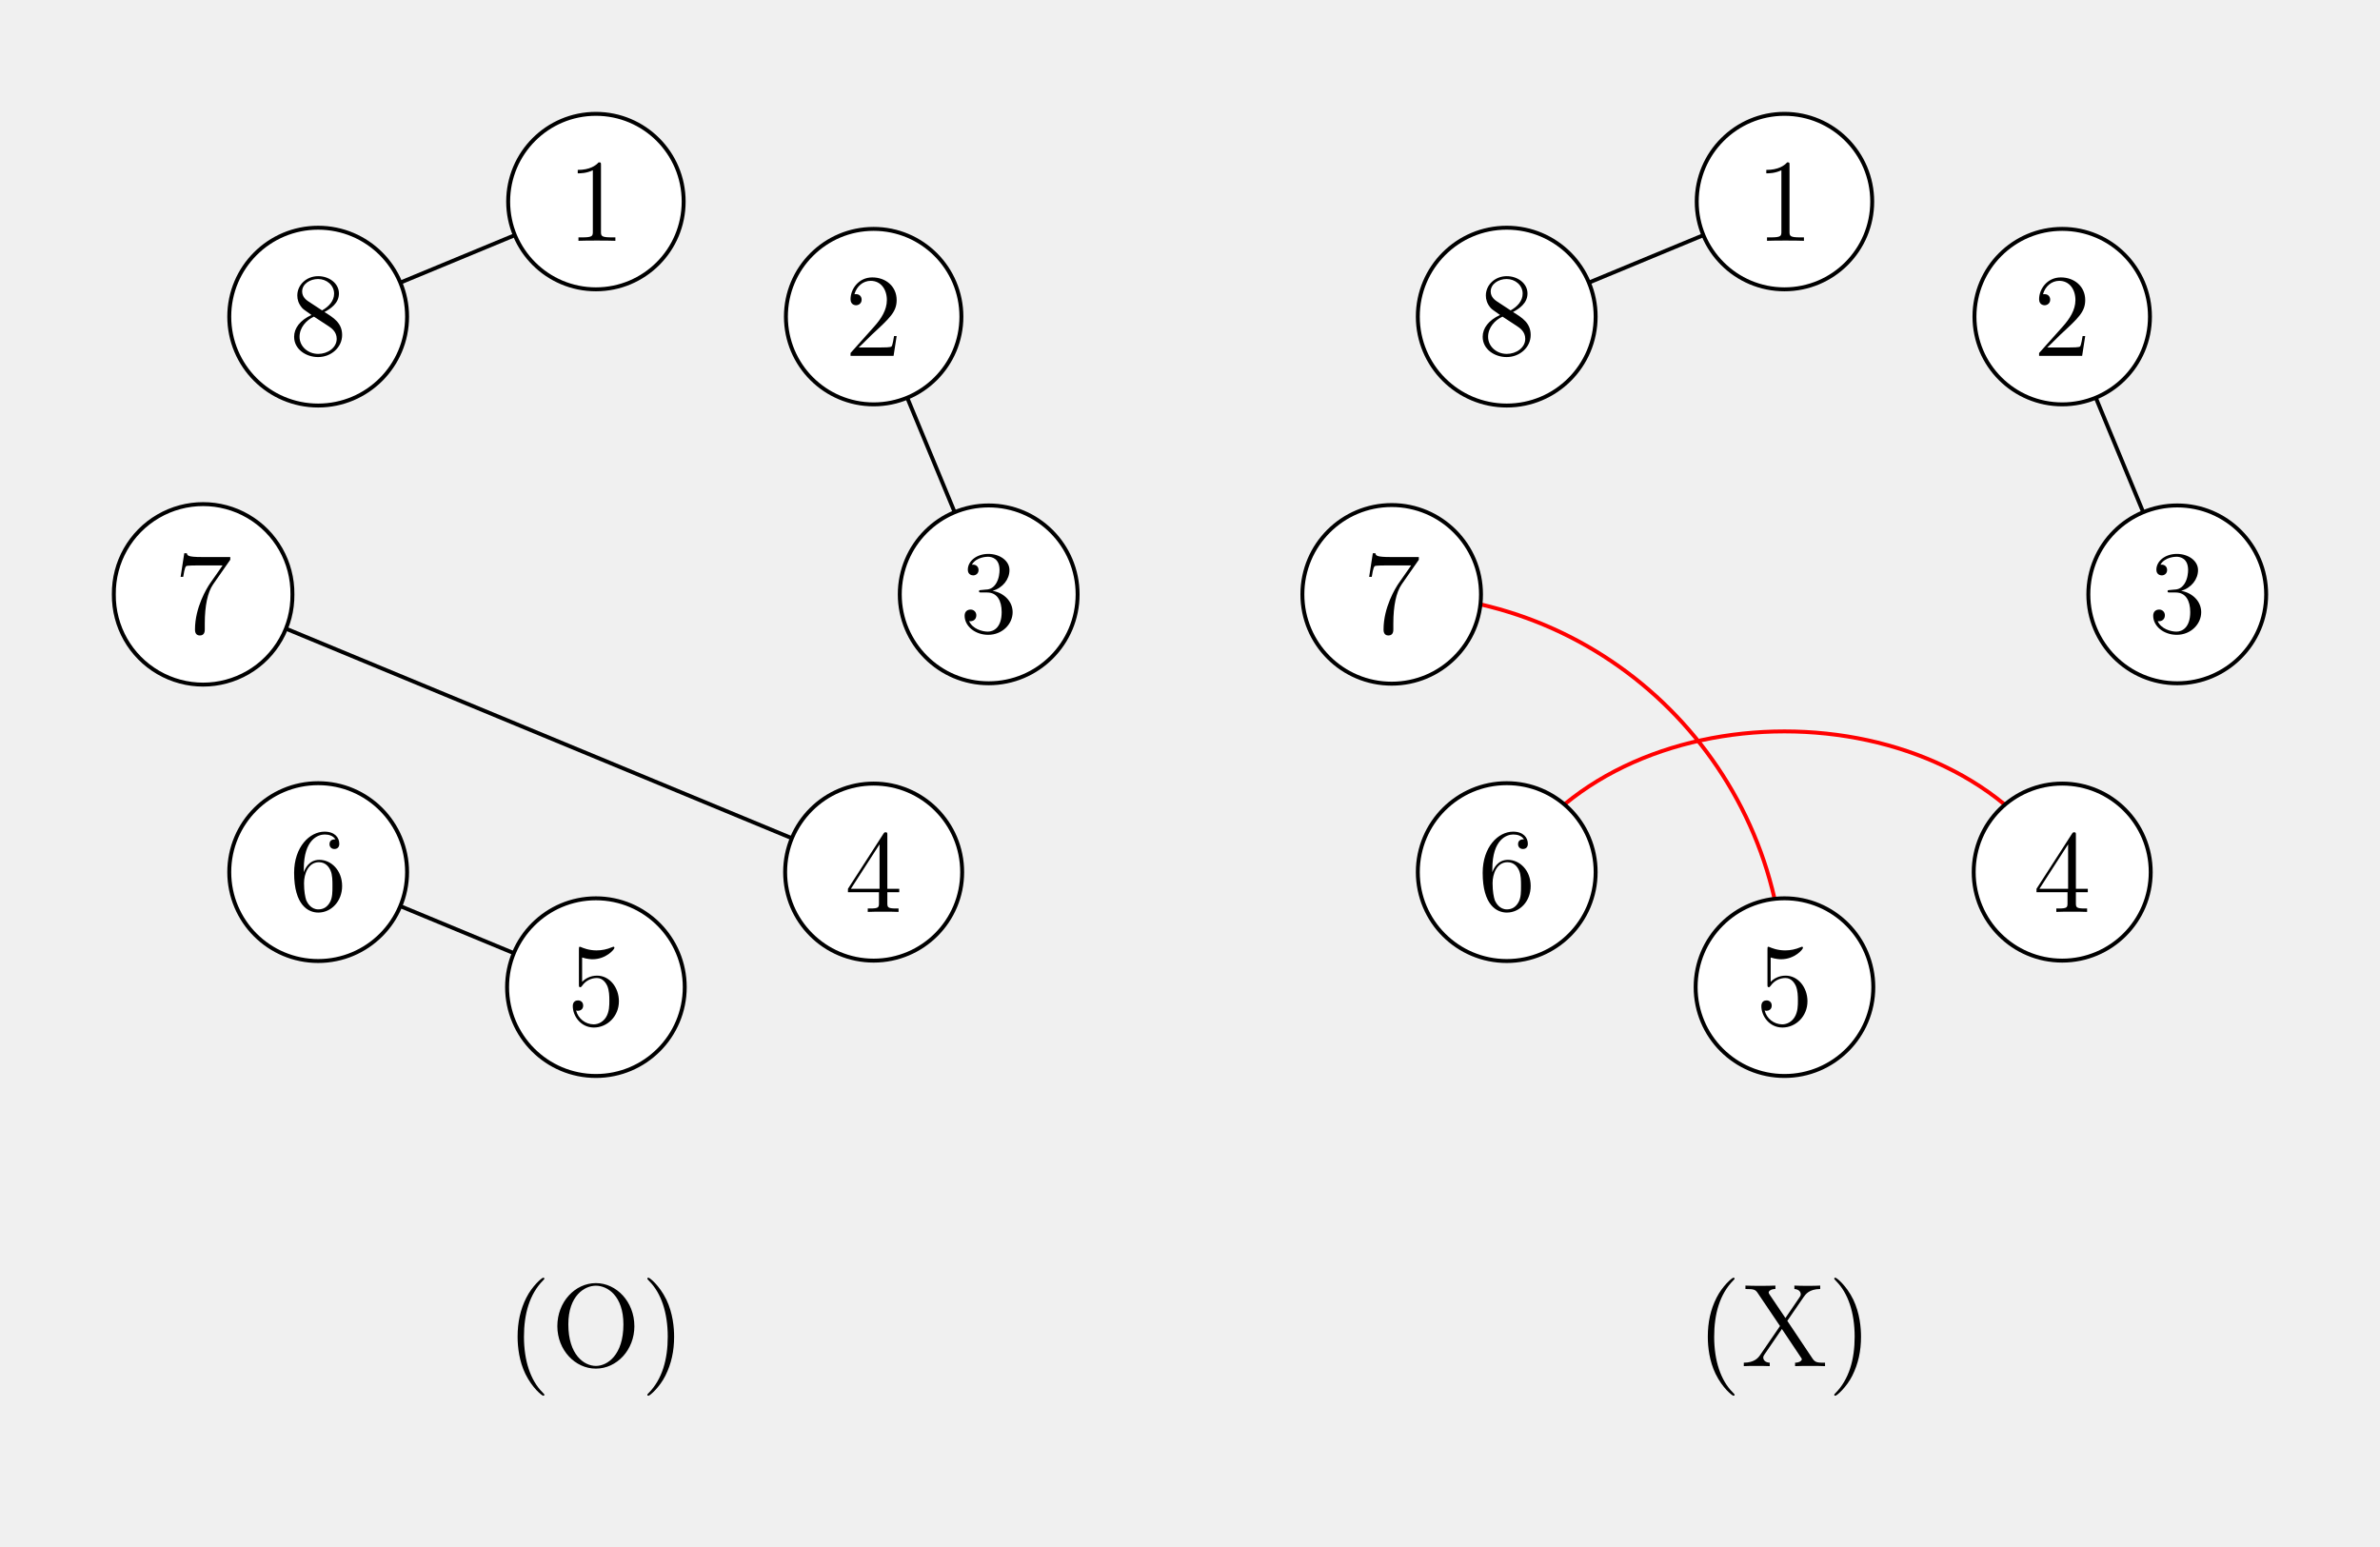
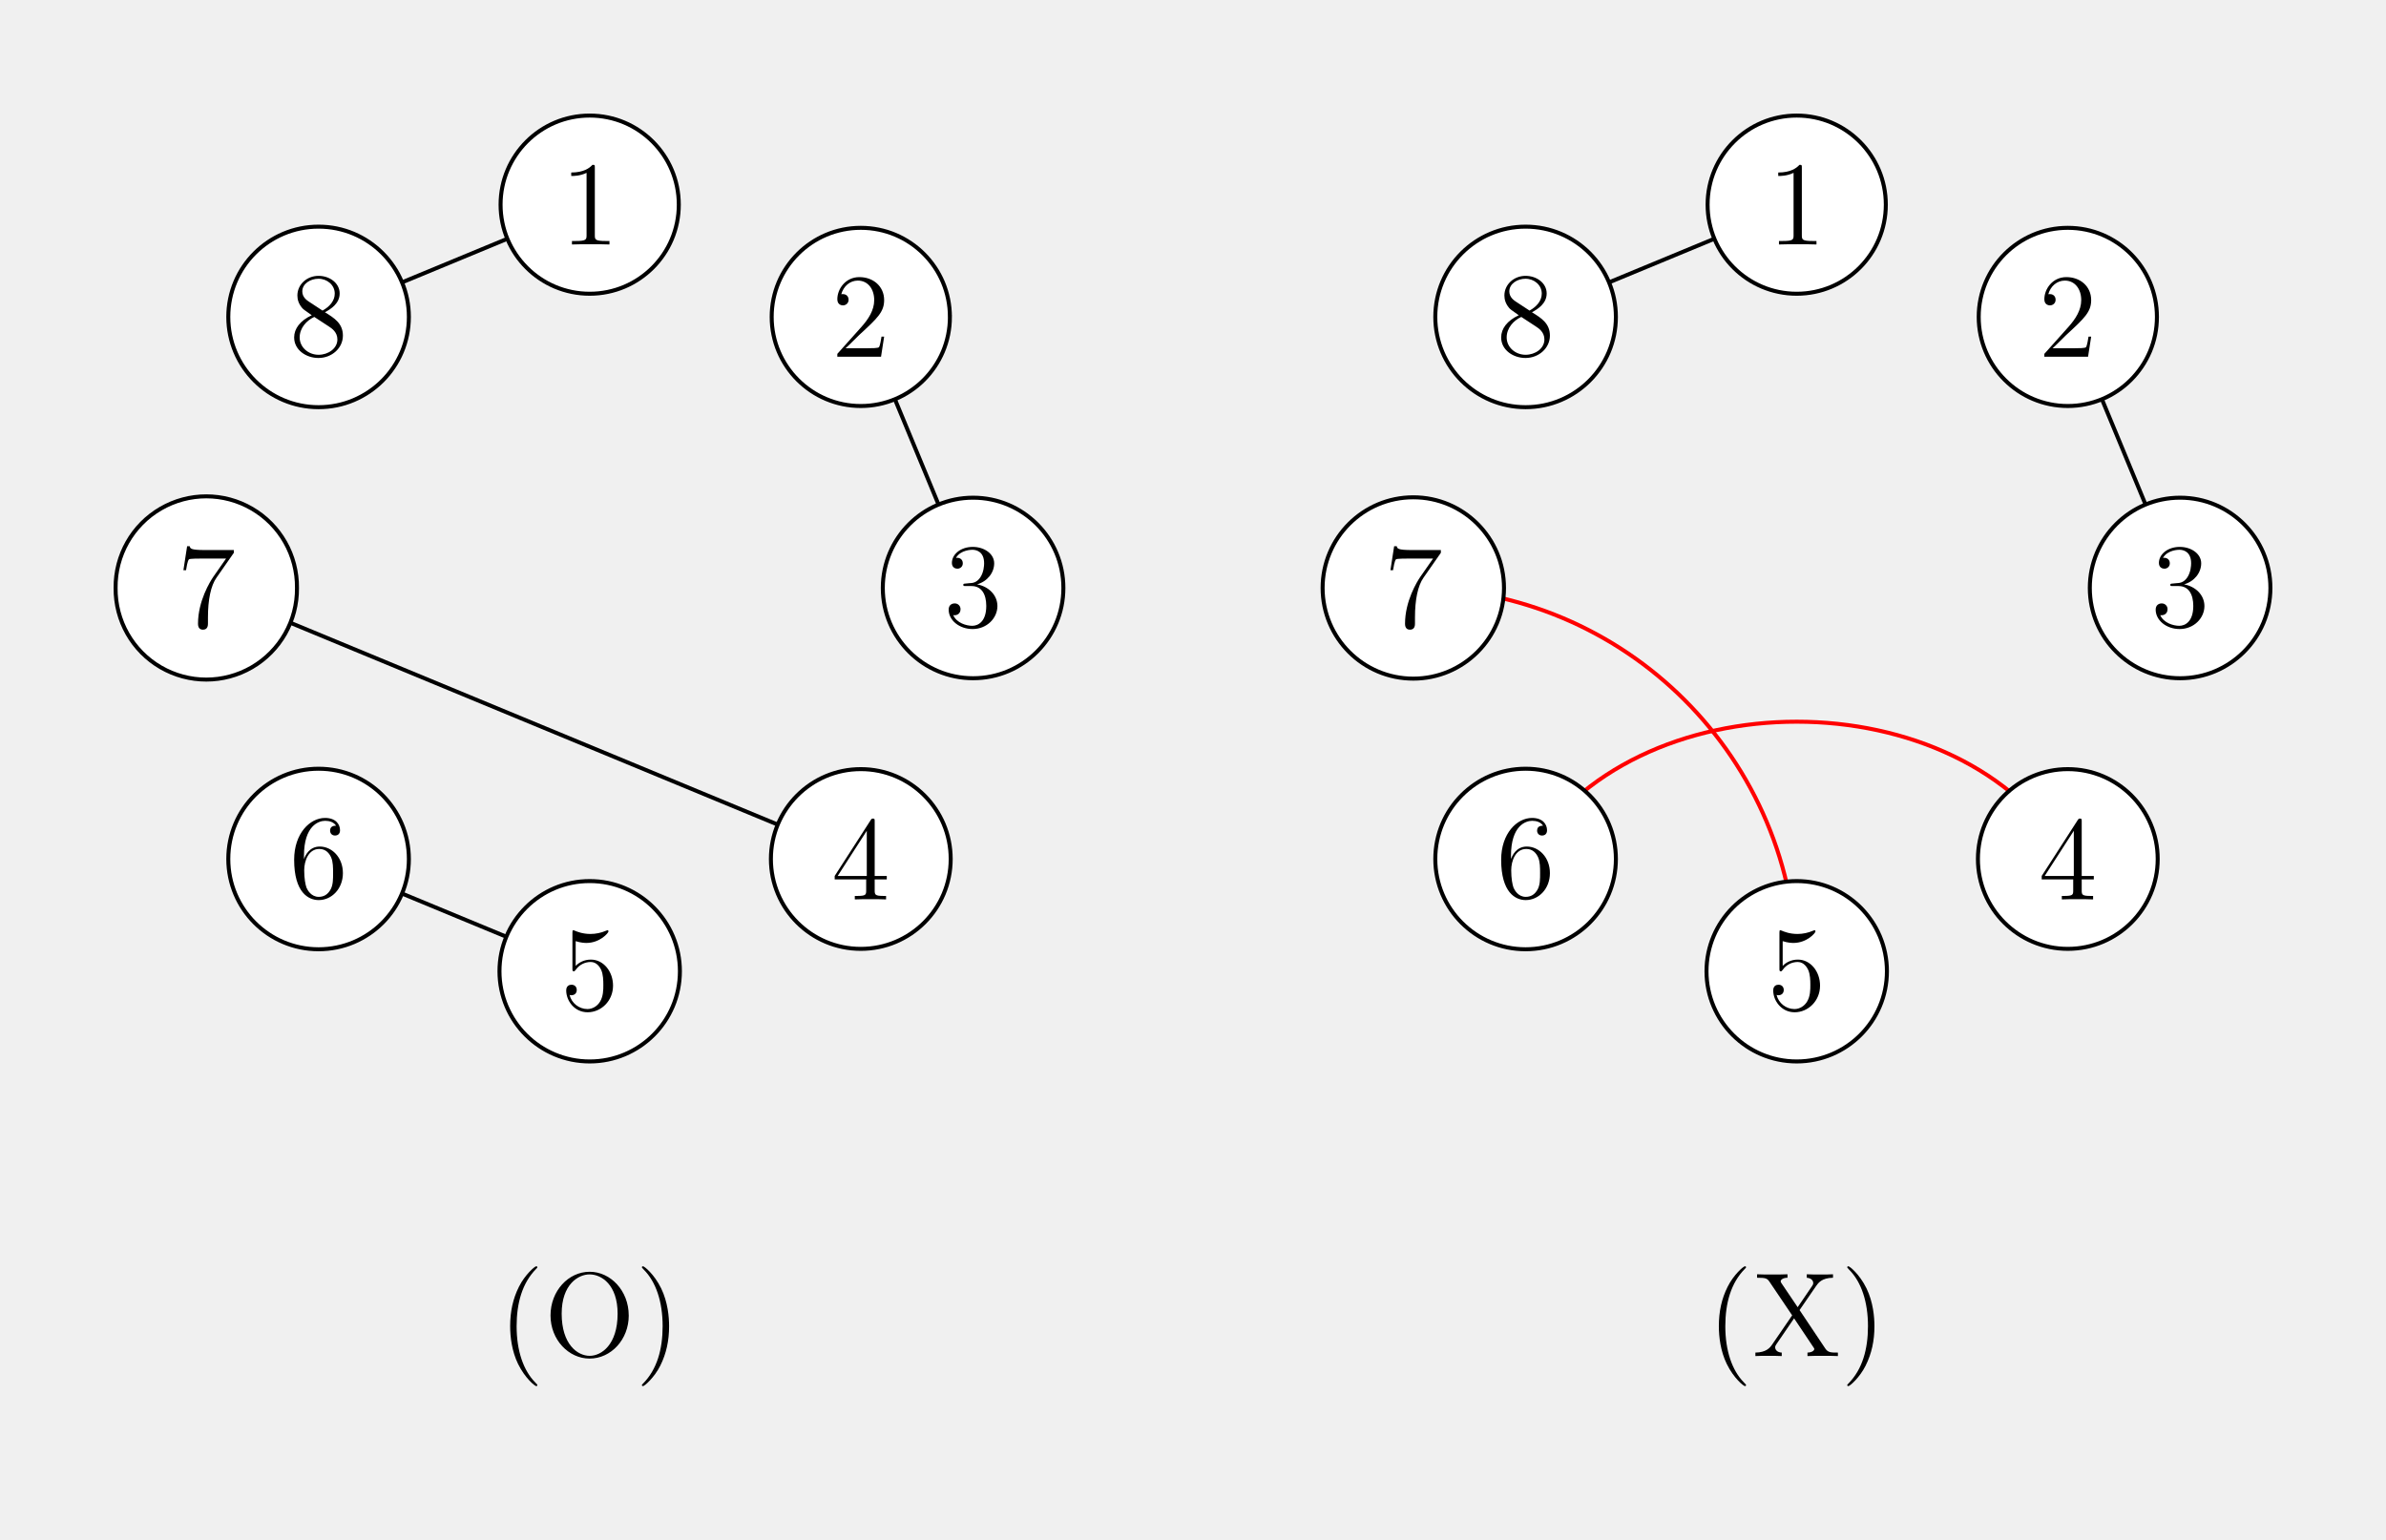
- <svg xmlns="http://www.w3.org/2000/svg" xmlns:xlink="http://www.w3.org/1999/xlink" width="321.649" height="209.062" viewBox="-72 -72 241.237 156.796">
+ <svg xmlns="http://www.w3.org/2000/svg" xmlns:xlink="http://www.w3.org/1999/xlink" width="317.53" height="204.943" viewBox="-72 -72 238.147 153.707">
  <defs>
    <path id="h" d="M5.356-1.985c0-1.219-.86-1.757-1.793-2.33.597-.324 1.47-.874 1.47-1.878 0-1.04-1.004-1.757-2.104-1.757-1.184 0-2.116.873-2.116 1.96 0 .407.12.813.454 1.22.132.155.144.167.98.753C1.088-3.479.49-2.678.49-1.805.49-.538 1.698.25 2.917.25c1.327 0 2.439-.98 2.439-2.236M4.543-6.18c0 .73-.526 1.315-1.22 1.698l-1.386-.909c-.156-.107-.634-.418-.634-1.004 0-.777.813-1.267 1.614-1.267.86 0 1.626.621 1.626 1.482m.263 4.579c0 .909-.92 1.53-1.877 1.53-1.016 0-1.889-.741-1.889-1.733 0-.933.682-1.686 1.459-2.045l1.446.945c.311.203.861.574.861 1.303" />
    <path id="e" d="M5.26-2.403c0-1.423-.956-2.606-2.211-2.606-.682 0-1.208.299-1.519.633V-6.85c.514.167.933.179 1.064.179 1.351 0 2.212-.992 2.212-1.16 0-.047-.024-.107-.096-.107 0 0-.047 0-.155.048A3.9 3.9 0 0 1 3-7.568c-.79 0-1.351-.239-1.578-.334-.084-.036-.12-.036-.12-.036-.096 0-.096.071-.096.263v3.55c0 .216 0 .287.144.287.06 0 .072-.012.191-.155.335-.49.897-.777 1.495-.777.633 0 .944.586 1.04.789.203.466.215 1.052.215 1.506s0 1.136-.335 1.674c-.263.43-.73.73-1.255.73A1.85 1.85 0 0 1 .92-1.483c.06.023.131.035.19.035.204 0 .527-.12.527-.526 0-.334-.227-.526-.526-.526-.215 0-.526.108-.526.574 0 1.016.813 2.176 2.14 2.176 1.35 0 2.534-1.136 2.534-2.654" />
    <path id="d" d="M5.523-1.997v-.346H4.316v-5.44c0-.227 0-.287-.168-.287-.095 0-.131 0-.227.144L.323-2.343v.346h3.144v1.088c0 .443-.024.562-.897.562h-.239V0c.275-.024 1.22-.024 1.554-.024s1.292 0 1.567.024v-.347h-.24c-.86 0-.896-.12-.896-.562v-1.088zm-1.996-.346H.622L3.527-6.85z" />
    <path id="j" d="M8.452-4.053c0-2.475-1.817-4.363-3.897-4.363-2.128 0-3.91 1.912-3.91 4.363C.646-1.626 2.452.251 4.544.251c2.14 0 3.91-1.9 3.91-4.304m-1.112-.18c0 3.11-1.625 4.21-2.785 4.21-1.22 0-2.798-1.149-2.798-4.21 0-2.928 1.662-3.92 2.786-3.92 1.184 0 2.797 1.028 2.797 3.92" />
    <path id="a" d="M4.902 0v-.347H4.53c-1.052 0-1.088-.143-1.088-.574v-6.742c0-.275 0-.287-.239-.287-.287.323-.885.765-2.116.765v.347c.275 0 .873 0 1.53-.311v6.228c0 .43-.036.574-1.088.574h-.37V0c.322-.024 1.482-.024 1.877-.024s1.542 0 1.865.024" />
    <path id="i" d="M3.885 2.905c0-.036 0-.06-.203-.263-1.195-1.207-1.865-3.18-1.865-5.619 0-2.32.562-4.316 1.949-5.726.12-.108.12-.132.12-.168 0-.071-.06-.095-.108-.095-.156 0-1.136.86-1.722 2.032-.61 1.207-.884 2.487-.884 3.957 0 1.064.167 2.487.789 3.766.705 1.435 1.685 2.212 1.817 2.212.048 0 .107-.024.107-.096" />
    <path id="k" d="M3.371-2.977c0-.908-.12-2.39-.789-3.778C1.877-8.189.897-8.966.765-8.966c-.048 0-.107.024-.107.095 0 .036 0 .06.203.263 1.195 1.208 1.865 3.18 1.865 5.62 0 2.319-.562 4.315-1.949 5.726-.12.107-.12.131-.12.167 0 .072.06.096.108.096C.921 3 1.901 2.14 2.487.968c.61-1.22.884-2.51.884-3.945" />
    <path id="g" d="M5.679-7.424V-7.7H2.798c-1.447 0-1.471-.156-1.519-.383h-.263L.646-5.69h.263c.035-.215.143-.956.298-1.088.096-.071.993-.071 1.16-.071h2.535L3.634-5.033c-.322.466-1.53 2.427-1.53 4.674 0 .132 0 .61.49.61.502 0 .502-.466.502-.622v-.597c0-1.782.287-3.168.85-3.97z" />
    <path id="f" d="M5.356-2.439c0-1.59-1.112-2.654-2.307-2.654-1.064 0-1.459.92-1.579 1.255v-.322c0-3.025 1.471-3.503 2.117-3.503.43 0 .86.131 1.087.49-.143 0-.597 0-.597.49 0 .263.179.49.49.49.299 0 .502-.18.502-.526 0-.621-.454-1.231-1.494-1.231C2.068-7.95.49-6.408.49-3.778.49-.49 1.925.252 2.941.252c1.303 0 2.415-1.137 2.415-2.69m-.98-.012c0 .61 0 1.148-.228 1.602-.298.574-.729.777-1.207.777-.753 0-1.112-.67-1.22-.92-.107-.311-.227-.897-.227-1.734 0-.944.43-2.128 1.507-2.128.657 0 1.004.443 1.183.849.192.442.192 1.04.192 1.554" />
    <path id="c" d="M5.356-2.044c0-1.1-.885-1.961-2.032-2.164 1.04-.3 1.71-1.172 1.71-2.104 0-.945-.981-1.638-2.14-1.638-1.196 0-2.081.73-2.081 1.602 0 .478.37.574.55.574.25 0 .538-.18.538-.538 0-.383-.287-.55-.55-.55-.072 0-.096 0-.132.012.455-.813 1.579-.813 1.638-.813.395 0 1.172.18 1.172 1.35 0 .228-.036.897-.383 1.411-.358.526-.765.562-1.088.574l-.358.036c-.203.012-.251.024-.251.132 0 .12.06.12.275.12h.55c1.016 0 1.47.836 1.47 1.984 0 1.566-.813 1.984-1.399 1.984-.574 0-1.554-.275-1.9-1.064.382.06.729-.155.729-.586a.565.565 0 0 0-.586-.585c-.287 0-.598.167-.598.621C.49-.622 1.554.251 2.881.251c1.423 0 2.475-1.088 2.475-2.295" />
    <path id="b" d="M5.26-2.008h-.263c-.036.203-.131.86-.25 1.052-.084.107-.766.107-1.125.107H1.411c.322-.275 1.052-1.04 1.363-1.327C4.59-3.85 5.26-4.47 5.26-5.655c0-1.375-1.088-2.295-2.474-2.295s-2.2 1.183-2.2 2.212c0 .61.526.61.562.61.25 0 .562-.18.562-.563 0-.334-.228-.562-.562-.562a.5.5 0 0 0-.168.012c.227-.813.873-1.362 1.65-1.362 1.016 0 1.638.848 1.638 1.948 0 1.016-.586 1.901-1.267 2.666L.586-.287V0h4.363z" />
    <path id="l" d="M8.5 0v-.347c-.705 0-.992 0-1.267-.418L4.674-4.591l1.65-2.403c.204-.287.55-.813 1.686-.825v-.346c-.514.024-.646.024-1.255.024-.323 0-1.088 0-1.363-.024v.346c.49.036.645.323.645.526 0 .132-.047.204-.12.311L4.484-4.878 2.87-7.268c-.036-.049-.083-.132-.083-.192 0-.167.25-.359.681-.359v-.346c-.287.024-1.231.024-1.578.024-.335 0-1.172 0-1.459-.024v.346c.897 0 1.017.06 1.268.443l2.235 3.311-2.008 2.93c-.203.298-.586.776-1.662.788V0c.514-.024.646-.024 1.255-.024.323 0 1.1 0 1.375.024v-.347c-.502-.024-.657-.322-.657-.526 0-.131.06-.215.131-.323l1.758-2.57L6.06-.873c.072.108.084.12.084.168 0 .143-.215.346-.681.358V0C5.75-.024 6.683-.024 7.03-.024c.334 0 1.183 0 1.47.024" />
  </defs>
  <g stroke="#000" stroke-miterlimit="10" stroke-width=".4">
-     <path fill="none" stroke-width=".399" d="m-11.598-51.568-28.152 11.66M16.554-39.907l11.66 28.151M16.554 16.396-51.41-11.756M-11.598 28.057-39.75 16.396" />
+     <path fill="none" stroke-width=".399" d="m-13.143-51.568-27.06 11.208M13.917-40.36 25.125-13.3M13.917 13.759l-65.327-27.06M-13.143 24.967l-27.06-11.208" />
    <g fill="#fff">
-       <path stroke-width=".399" d="M-2.704-51.568a8.894 8.894 0 1 0-17.788 0 8.894 8.894 0 0 0 17.788 0Zm-8.894 0" />
-       <use xlink:href="#a" x="-11.598" y="-51.568" fill="#000" stroke="none" transform="matrix(1 0 0 1 -2.929 3.975)" />
+       <path stroke-width=".399" d="M-4.249-51.568a8.894 8.894 0 1 0-17.788 0 8.894 8.894 0 0 0 17.788 0Zm-8.894 0" />
+       <use xlink:href="#a" x="-13.143" y="-13.3" fill="#000" stroke="none" transform="matrix(1 0 0 1 -2.929 -34.293)" />
    </g>
    <g fill="#fff">
-       <path stroke-width=".399" d="M25.448-39.907a8.894 8.894 0 1 0-17.788 0 8.894 8.894 0 0 0 17.788 0Zm-8.894 0" />
-       <use xlink:href="#b" x="-11.598" y="-51.568" fill="#000" stroke="none" transform="matrix(1 0 0 1 25.223 15.636)" />
+       <path stroke-width=".399" d="M22.81-40.36a8.894 8.894 0 1 0-17.788 0 8.894 8.894 0 1 0 17.789 0Zm-8.893 0" />
+       <use xlink:href="#b" x="-13.143" y="-13.3" fill="#000" stroke="none" transform="matrix(1 0 0 1 24.13 -23.084)" />
    </g>
    <g fill="#fff">
-       <path stroke-width=".399" d="M37.226-11.756a9.012 9.012 0 1 0-18.024 0 9.012 9.012 0 1 0 18.024 0Zm-9.012 0" />
-       <use xlink:href="#c" x="-11.598" y="-51.568" fill="#000" stroke="none" transform="matrix(1 0 0 1 36.883 43.662)" />
+       <path stroke-width=".399" d="M34.137-13.3a9.012 9.012 0 1 0-18.024 0 9.012 9.012 0 1 0 18.024 0Zm-9.012 0" />
+       <use xlink:href="#c" x="-13.143" y="-13.3" fill="#000" stroke="none" transform="matrix(1 0 0 1 35.339 3.85)" />
    </g>
    <g fill="#fff">
-       <path stroke-width=".399" d="M25.526 16.396a8.972 8.972 0 1 0-17.945 0 8.972 8.972 0 1 0 17.945 0Zm-8.972 0" />
-       <use xlink:href="#d" x="-11.598" y="-51.568" fill="#000" stroke="none" transform="matrix(1 0 0 1 25.223 71.999)" />
+       <path stroke-width=".399" d="M22.889 13.759a8.972 8.972 0 1 0-17.945 0 8.972 8.972 0 1 0 17.945 0Zm-8.972 0" />
+       <use xlink:href="#d" x="-13.143" y="-13.3" fill="#000" stroke="none" transform="matrix(1 0 0 1 24.13 31.094)" />
    </g>
    <g fill="#fff">
-       <path stroke-width=".399" d="M-2.594 28.057a9.004 9.004 0 1 0-18.008 0 9.004 9.004 0 1 0 18.008 0Zm-9.004 0" />
-       <use xlink:href="#e" x="-11.598" y="-51.568" fill="#000" stroke="none" transform="matrix(1 0 0 1 -2.929 83.468)" />
+       <path stroke-width=".399" d="M-4.138 24.967a9.004 9.004 0 1 0-18.009 0 9.004 9.004 0 0 0 18.009 0Zm-9.005 0" />
+       <use xlink:href="#e" x="-13.143" y="-13.3" fill="#000" stroke="none" transform="matrix(1 0 0 1 -2.929 42.111)" />
    </g>
    <g fill="#fff">
-       <path stroke-width=".399" d="M-30.738 16.396a9.012 9.012 0 1 0-18.024 0 9.012 9.012 0 1 0 18.024 0Zm-9.012 0" />
-       <use xlink:href="#f" x="-11.598" y="-51.568" fill="#000" stroke="none" transform="matrix(1 0 0 1 -31.08 71.814)" />
+       <path stroke-width=".399" d="M-31.19 13.759a9.012 9.012 0 1 0-18.024 0 9.012 9.012 0 1 0 18.024 0Zm-9.012 0" />
+       <use xlink:href="#f" x="-13.143" y="-13.3" fill="#000" stroke="none" transform="matrix(1 0 0 1 -29.988 30.909)" />
    </g>
    <g fill="#fff">
-       <path stroke-width=".399" d="M-42.359-11.756a9.052 9.052 0 1 0-18.103 0 9.052 9.052 0 1 0 18.103 0Zm-9.051 0" />
-       <use xlink:href="#g" x="-11.598" y="-51.568" fill="#000" stroke="none" transform="matrix(1 0 0 1 -42.741 43.728)" />
+       <path stroke-width=".399" d="M-42.359-13.3a9.052 9.052 0 1 0-18.103 0 9.052 9.052 0 1 0 18.103 0Zm-9.051 0" />
+       <use xlink:href="#g" x="-13.143" y="-13.3" fill="#000" stroke="none" transform="matrix(1 0 0 1 -41.197 3.915)" />
    </g>
    <g fill="#fff">
-       <path stroke-width=".399" d="M-30.738-39.907a9.012 9.012 0 1 0-18.024 0 9.012 9.012 0 1 0 18.024 0Zm-9.012 0" />
-       <use xlink:href="#h" x="-11.598" y="-51.568" fill="#000" stroke="none" transform="matrix(1 0 0 1 -31.08 15.51)" />
+       <path stroke-width=".399" d="M-31.19-40.36a9.012 9.012 0 1 0-18.024 0 9.012 9.012 0 1 0 18.024 0Zm-9.012 0" />
+       <use xlink:href="#h" x="-13.143" y="-13.3" fill="#000" stroke="none" transform="matrix(1 0 0 1 -29.988 -23.21)" />
    </g>
-     <g stroke="none" transform="matrix(1 0 0 1 -9.11 118.04)">
-       <use xlink:href="#i" x="-11.598" y="-51.568" />
-       <use xlink:href="#j" x="-7.043" y="-51.568" />
-       <use xlink:href="#k" x="2.067" y="-51.568" />
+     <g stroke="none" transform="matrix(1 0 0 1 -9.11 76.684)">
+       <use xlink:href="#i" x="-13.143" y="-13.3" />
+       <use xlink:href="#j" x="-8.588" y="-13.3" />
+       <use xlink:href="#k" x=".522" y="-13.3" />
    </g>
-     <path fill="none" stroke-width=".399" d="m108.874-51.568-28.151 11.66M137.026-39.907l11.66 28.151" />
-     <path fill="none" stroke="red" stroke-width=".399" d="M137.026 16.396c-10.978-19.015-45.325-19.015-56.303 0" />
-     <path fill="none" stroke="red" stroke-width=".399" d="M108.874 28.057c0-22.045-17.767-39.813-39.812-39.813" />
+     <path fill="none" stroke-width=".399" d="M107.33-51.568 80.27-40.36M134.39-40.36l11.207 27.06" />
+     <path fill="none" stroke="red" stroke-width=".399" d="M134.39 13.759c-10.553-18.277-43.567-18.277-54.12 0" />
+     <path fill="none" stroke="red" stroke-width=".399" d="M107.33 24.967c0-21.19-17.079-38.267-38.268-38.267" />
    <g fill="#fff">
-       <path stroke-width=".399" d="M117.768-51.568a8.894 8.894 0 1 0-17.788 0 8.894 8.894 0 0 0 17.788 0Zm-8.894 0" />
-       <use xlink:href="#a" x="-11.598" y="-51.568" fill="#000" stroke="none" transform="matrix(1 0 0 1 117.543 3.975)" />
+       <path stroke-width=".399" d="M116.224-51.568a8.894 8.894 0 1 0-17.788 0 8.894 8.894 0 0 0 17.788 0Zm-8.894 0" />
+       <use xlink:href="#a" x="-13.143" y="-13.3" fill="#000" stroke="none" transform="matrix(1 0 0 1 117.543 -34.293)" />
    </g>
    <g fill="#fff">
-       <path stroke-width=".399" d="M145.92-39.907a8.894 8.894 0 1 0-17.788 0 8.894 8.894 0 0 0 17.788 0Zm-8.894 0" />
-       <use xlink:href="#b" x="-11.598" y="-51.568" fill="#000" stroke="none" transform="matrix(1 0 0 1 145.695 15.636)" />
+       <path stroke-width=".399" d="M143.283-40.36a8.894 8.894 0 1 0-17.788 0 8.894 8.894 0 1 0 17.788 0Zm-8.894 0" />
+       <use xlink:href="#b" x="-13.143" y="-13.3" fill="#000" stroke="none" transform="matrix(1 0 0 1 144.603 -23.084)" />
    </g>
    <g fill="#fff">
-       <path stroke-width=".399" d="M157.699-11.756a9.012 9.012 0 1 0-18.024 0 9.012 9.012 0 1 0 18.024 0Zm-9.012 0" />
-       <use xlink:href="#c" x="-11.598" y="-51.568" fill="#000" stroke="none" transform="matrix(1 0 0 1 157.356 43.662)" />
+       <path stroke-width=".399" d="M154.61-13.3a9.012 9.012 0 1 0-18.025 0 9.012 9.012 0 1 0 18.025 0Zm-9.013 0" />
+       <use xlink:href="#c" x="-13.143" y="-13.3" fill="#000" stroke="none" transform="matrix(1 0 0 1 155.811 3.85)" />
    </g>
    <g fill="#fff">
-       <path stroke-width=".399" d="M145.998 16.396a8.972 8.972 0 1 0-17.944 0 8.972 8.972 0 1 0 17.944 0Zm-8.972 0" />
-       <use xlink:href="#d" x="-11.598" y="-51.568" fill="#000" stroke="none" transform="matrix(1 0 0 1 145.695 71.999)" />
+       <path stroke-width=".399" d="M143.361 13.759a8.972 8.972 0 1 0-17.944 0 8.972 8.972 0 1 0 17.944 0Zm-8.972 0" />
+       <use xlink:href="#d" x="-13.143" y="-13.3" fill="#000" stroke="none" transform="matrix(1 0 0 1 144.603 31.094)" />
    </g>
    <g fill="#fff">
-       <path stroke-width=".399" d="M117.879 28.057a9.004 9.004 0 1 0-18.009 0 9.004 9.004 0 1 0 18.009 0Zm-9.005 0" />
-       <use xlink:href="#e" x="-11.598" y="-51.568" fill="#000" stroke="none" transform="matrix(1 0 0 1 117.543 83.468)" />
+       <path stroke-width=".399" d="M116.334 24.967a9.004 9.004 0 1 0-18.008 0 9.004 9.004 0 0 0 18.008 0Zm-9.004 0" />
+       <use xlink:href="#e" x="-13.143" y="-13.3" fill="#000" stroke="none" transform="matrix(1 0 0 1 117.543 42.111)" />
    </g>
    <g fill="#fff">
-       <path stroke-width=".399" d="M89.735 16.396a9.012 9.012 0 1 0-18.025 0 9.012 9.012 0 1 0 18.025 0Zm-9.012 0" />
-       <use xlink:href="#f" x="-11.598" y="-51.568" fill="#000" stroke="none" transform="matrix(1 0 0 1 89.392 71.814)" />
+       <path stroke-width=".399" d="M89.282 13.759a9.012 9.012 0 1 0-18.024 0 9.012 9.012 0 1 0 18.024 0Zm-9.012 0" />
+       <use xlink:href="#f" x="-13.143" y="-13.3" fill="#000" stroke="none" transform="matrix(1 0 0 1 90.484 30.909)" />
    </g>
    <g fill="#fff">
-       <path stroke-width=".399" d="M78.114-11.756a9.052 9.052 0 1 0-18.104 0 9.052 9.052 0 1 0 18.104 0Zm-9.052 0" />
-       <use xlink:href="#g" x="-11.598" y="-51.568" fill="#000" stroke="none" transform="matrix(1 0 0 1 77.731 43.728)" />
+       <path stroke-width=".399" d="M78.114-13.3a9.052 9.052 0 1 0-18.104 0 9.052 9.052 0 0 0 18.104 0Zm-9.052 0" />
+       <use xlink:href="#g" x="-13.143" y="-13.3" fill="#000" stroke="none" transform="matrix(1 0 0 1 79.276 3.915)" />
    </g>
    <g fill="#fff">
-       <path stroke-width=".399" d="M89.735-39.907a9.012 9.012 0 1 0-18.025 0 9.012 9.012 0 1 0 18.025 0Zm-9.012 0" />
-       <use xlink:href="#h" x="-11.598" y="-51.568" fill="#000" stroke="none" transform="matrix(1 0 0 1 89.392 15.51)" />
+       <path stroke-width=".399" d="M89.282-40.36a9.012 9.012 0 1 0-18.024 0 9.012 9.012 0 1 0 18.024 0Zm-9.012 0" />
+       <use xlink:href="#h" x="-13.143" y="-13.3" fill="#000" stroke="none" transform="matrix(1 0 0 1 90.484 -23.21)" />
    </g>
-     <g stroke="none" transform="matrix(1 0 0 1 111.53 118.04)">
-       <use xlink:href="#i" x="-11.598" y="-51.568" />
-       <use xlink:href="#l" x="-7.043" y="-51.568" />
-       <use xlink:href="#k" x="1.732" y="-51.568" />
+     <g stroke="none" transform="matrix(1 0 0 1 111.53 76.684)">
+       <use xlink:href="#i" x="-13.143" y="-13.3" />
+       <use xlink:href="#l" x="-8.588" y="-13.3" />
+       <use xlink:href="#k" x=".187" y="-13.3" />
    </g>
  </g>
</svg>
